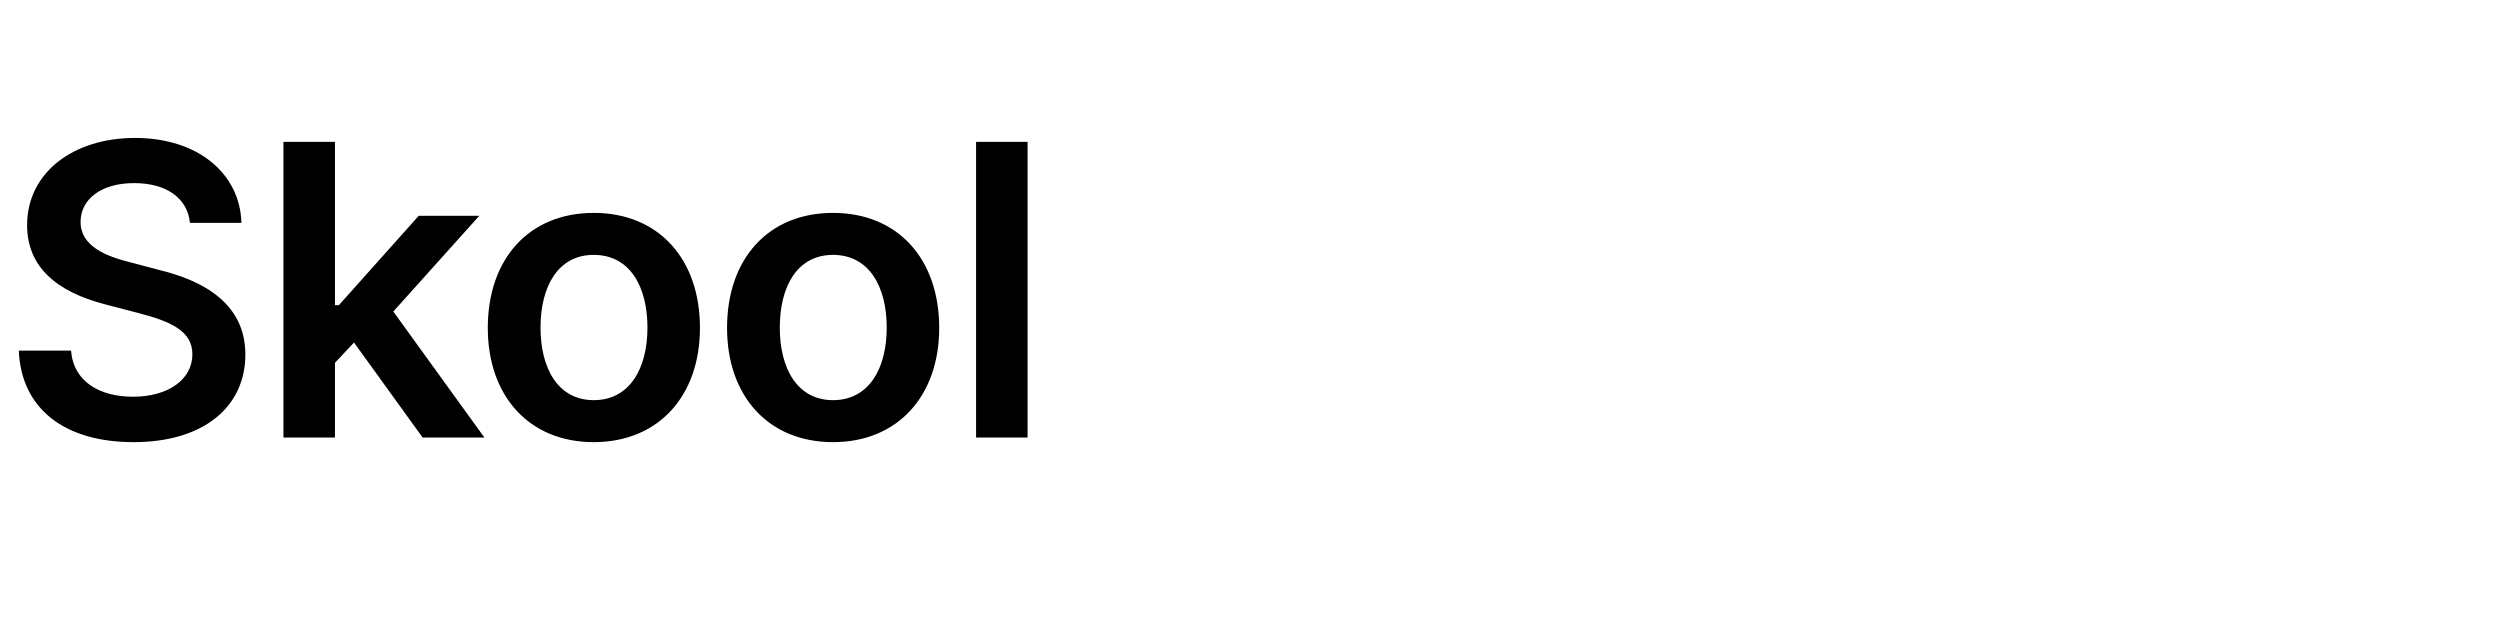
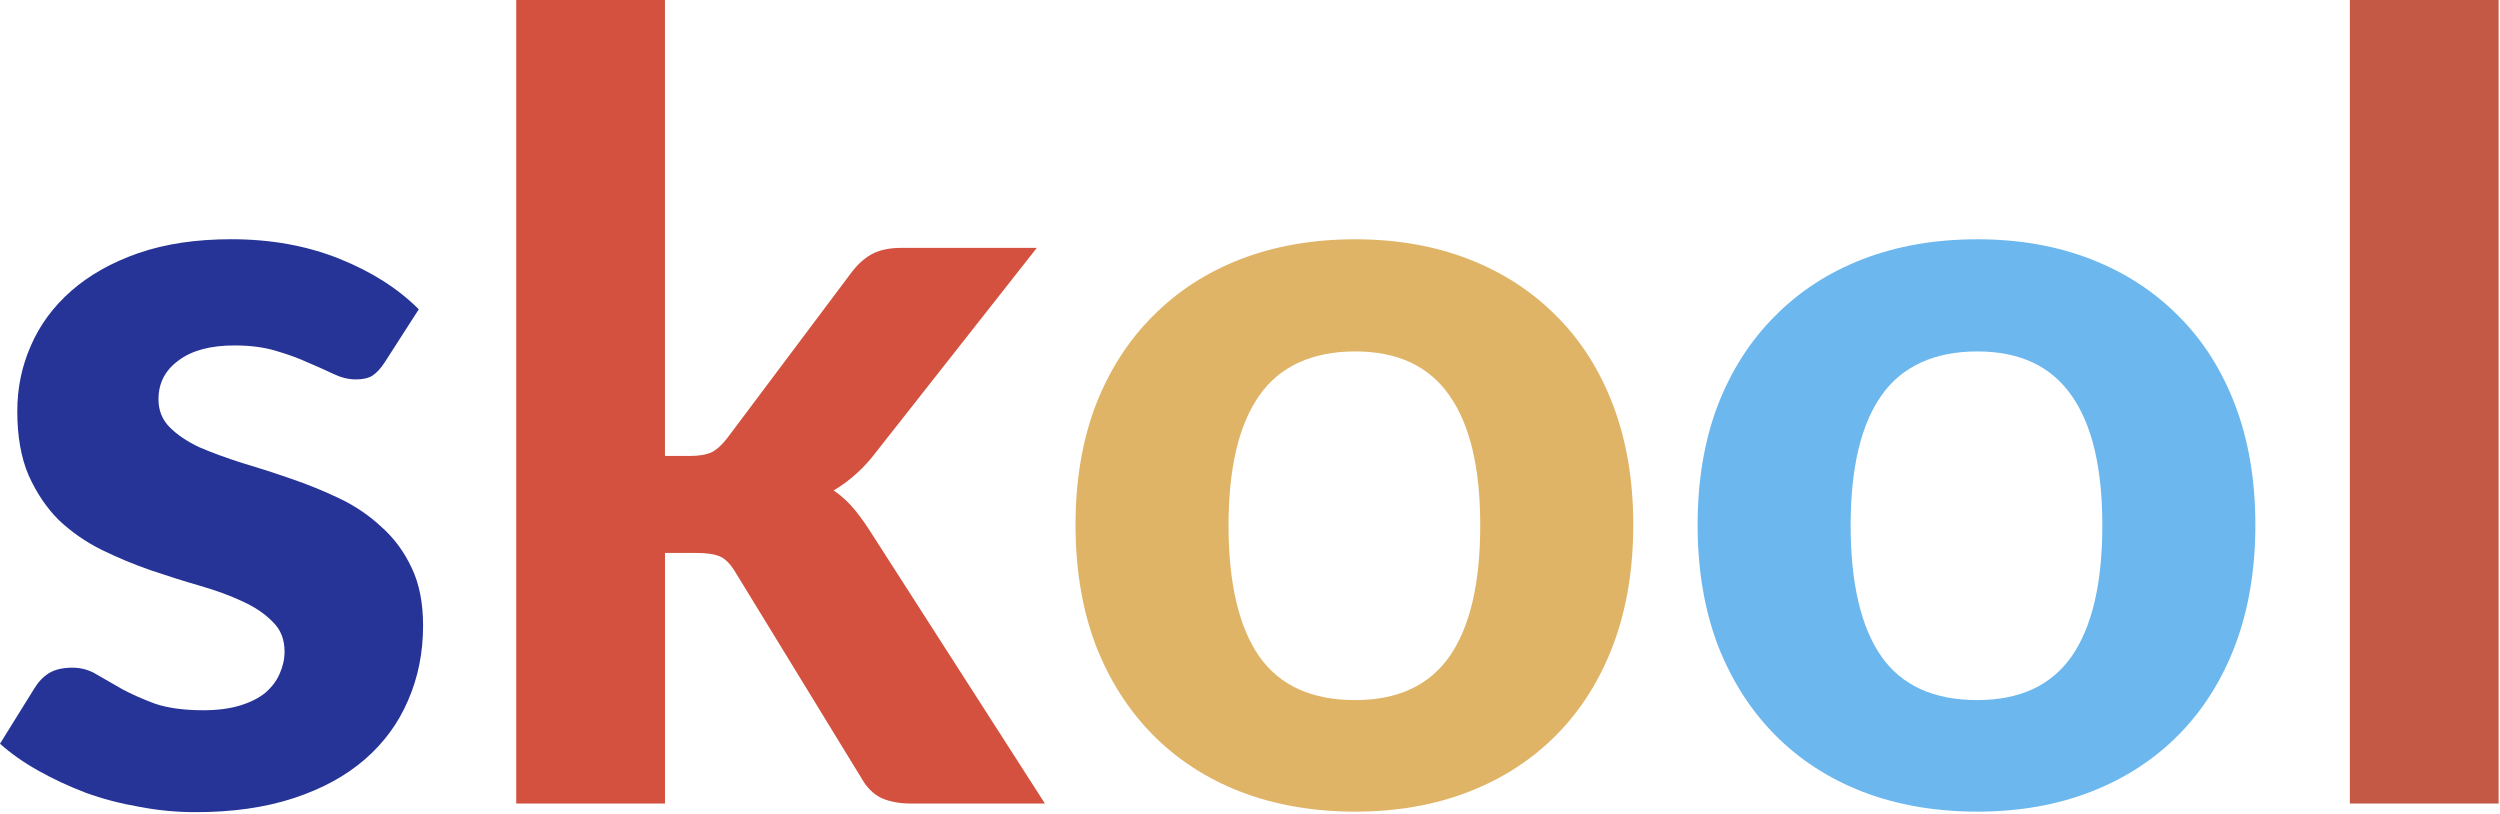
- <svg xmlns="http://www.w3.org/2000/svg" viewBox="0 0 160 40" fill="none">
-   <text x="0" y="28" font-family="Inter, system-ui, sans-serif" font-size="26" font-weight="600" fill="currentColor" letter-spacing="-0.02em">Skool</text>
+ <svg xmlns="http://www.w3.org/2000/svg" width="861" height="280" viewBox="0 0 861 280" fill="none">
+   <path d="M132.53 124.73C131.17 126.83 129.75 128.38 128.26 129.37C126.9 130.24 124.98 130.67 122.51 130.67C120.04 130.67 117.5 130.05 114.9 128.81C112.3 127.57 109.39 126.27 106.18 124.91C102.96 123.43 99.25 122.06 95.04 120.83C90.96 119.59 86.19 118.97 80.75 118.97C72.46 118.97 66.03 120.7 61.45 124.17C56.87 127.51 54.58 131.97 54.58 137.53C54.58 141.37 55.88 144.58 58.48 147.18C61.08 149.78 64.48 152.07 68.69 154.05C73.02 155.91 77.91 157.7 83.35 159.43C88.79 161.04 94.36 162.83 100.05 164.81C105.87 166.79 111.5 169.08 116.94 171.68C122.38 174.28 127.21 177.56 131.42 181.52C135.75 185.36 139.22 190.06 141.81 195.63C144.41 201.07 145.71 207.69 145.71 215.49C145.71 224.77 143.98 233.37 140.51 241.29C137.17 249.09 132.22 255.83 125.66 261.52C119.1 267.21 110.94 271.67 101.16 274.88C91.38 278.09 80.12 279.71 67.38 279.71C60.82 279.71 54.33 279.09 47.89 277.85C41.46 276.74 35.33 275.13 29.51 273.02C23.69 270.79 18.25 268.26 13.18 265.41C8.11 262.56 3.71 259.47 0 256.13L11.88 237.01C13.24 234.78 14.91 233.05 16.89 231.81C18.99 230.57 21.65 229.95 24.87 229.95C28.09 229.95 30.81 230.75 33.41 232.36C36.01 233.84 38.92 235.52 42.13 237.37C45.35 239.1 49.12 240.77 53.45 242.38C57.9 243.86 63.41 244.61 69.97 244.61C74.92 244.61 79.19 244.05 82.78 242.94C86.37 241.83 89.28 240.34 91.5 238.49C93.73 236.51 95.34 234.34 96.33 231.99C97.44 229.52 98 226.98 98 224.38C98 220.17 96.64 216.77 93.92 214.17C91.32 211.45 87.86 209.1 83.53 207.12C79.32 205.14 74.44 203.35 68.87 201.74C63.3 200.13 57.61 198.34 51.79 196.36C46.1 194.38 40.47 192.03 34.9 189.31C29.46 186.59 24.57 183.18 20.24 179.1C16.03 174.89 12.57 169.76 9.85 163.69C7.25 157.63 5.95 150.26 5.95 141.6C5.95 133.68 7.5 126.19 10.59 119.14C13.68 111.96 18.32 105.65 24.51 100.21C30.7 94.77 38.37 90.43 47.53 87.22C56.81 84 67.51 82.39 79.64 82.39C93.25 82.39 105.63 84.62 116.76 89.07C127.89 93.52 137.05 99.34 144.23 106.52L132.54 124.71L132.53 124.73Z" fill="#263397" />
+   <path d="M229.01 0V157.03H237.55C240.77 157.03 243.3 156.6 245.16 155.73C247.02 154.74 248.87 153.01 250.73 150.53L293.05 94.1C295.15 91.25 297.5 89.09 300.1 87.6C302.82 86.12 306.23 85.37 310.31 85.37H357.08L302.14 155.16C297.81 160.98 292.8 165.55 287.11 168.9C289.96 170.88 292.43 173.17 294.53 175.77C296.63 178.37 298.68 181.28 300.66 184.49L359.87 276.74H313.84C309.88 276.74 306.48 276.12 303.63 274.88C300.78 273.52 298.43 271.17 296.58 267.83L253.52 197.48C251.79 194.51 249.99 192.59 248.14 191.73C246.29 190.87 243.5 190.43 239.79 190.43H229.02V276.74H177.79V0H229.02H229.01Z" fill="#D3513E" />
+   <path d="M466.73 82.41C481.08 82.41 494.14 84.7 505.89 89.28C517.65 93.86 527.73 100.42 536.14 108.95C544.55 117.36 551.05 127.63 555.63 139.76C560.21 151.89 562.5 165.56 562.5 180.78C562.5 196 560.21 209.74 555.63 221.99C551.05 234.12 544.56 244.45 536.14 252.99C527.73 261.53 517.64 268.09 505.89 272.66C494.13 277.24 481.08 279.53 466.73 279.53C452.38 279.53 439.07 277.24 427.2 272.66C415.44 268.08 405.36 261.52 396.95 252.99C388.54 244.45 381.98 234.12 377.28 221.99C372.7 209.74 370.41 196 370.41 180.78C370.41 165.56 372.7 151.89 377.28 139.76C381.98 127.63 388.54 117.36 396.95 108.95C405.36 100.41 415.45 93.85 427.2 89.28C439.08 84.7 452.26 82.41 466.73 82.41ZM466.73 241.11C481.33 241.11 492.16 236.1 499.21 226.08C506.26 215.93 509.79 200.9 509.79 180.98C509.79 161.06 506.26 146.27 499.21 136.25C492.16 126.1 481.33 121.03 466.73 121.03C452.13 121.03 440.74 126.1 433.69 136.25C426.64 146.27 423.11 161.18 423.11 180.98C423.11 200.78 426.64 215.94 433.69 226.08C440.74 236.1 451.76 241.11 466.73 241.11Z" fill="#E0B467" />
+   <path d="M680.98 82.41C695.33 82.41 708.39 84.7 720.14 89.28C731.9 93.86 741.98 100.42 750.39 108.95C758.8 117.36 765.3 127.63 769.88 139.76C774.46 151.89 776.75 165.56 776.75 180.78C776.75 196 774.46 209.74 769.88 221.99C765.3 234.12 758.81 244.45 750.39 252.99C741.98 261.53 731.89 268.09 720.14 272.66C708.38 277.24 695.33 279.53 680.98 279.53C666.63 279.53 653.32 277.24 641.45 272.66C629.69 268.08 619.61 261.52 611.2 252.99C602.79 244.45 596.23 234.12 591.53 221.99C586.95 209.74 584.66 196 584.66 180.78C584.66 165.56 586.95 151.89 591.53 139.76C596.23 127.63 602.79 117.36 611.2 108.95C619.61 100.41 629.7 93.85 641.45 89.28C653.33 84.7 666.51 82.41 680.98 82.41ZM680.98 241.11C695.58 241.11 706.41 236.1 713.46 226.08C720.51 215.93 724.04 200.9 724.04 180.98C724.04 161.06 720.51 146.27 713.46 136.25C706.41 126.1 695.58 121.03 680.98 121.03C666.38 121.03 654.99 126.1 647.94 136.25C640.89 146.27 637.36 161.18 637.36 180.98C637.36 200.78 640.89 215.94 647.94 226.08C654.99 236.1 666.01 241.11 680.98 241.11Z" fill="#6BB7EE" />
+   <path d="M860.52 0V276.74H809.29V0H860.52Z" fill="#C45946" />
</svg>
